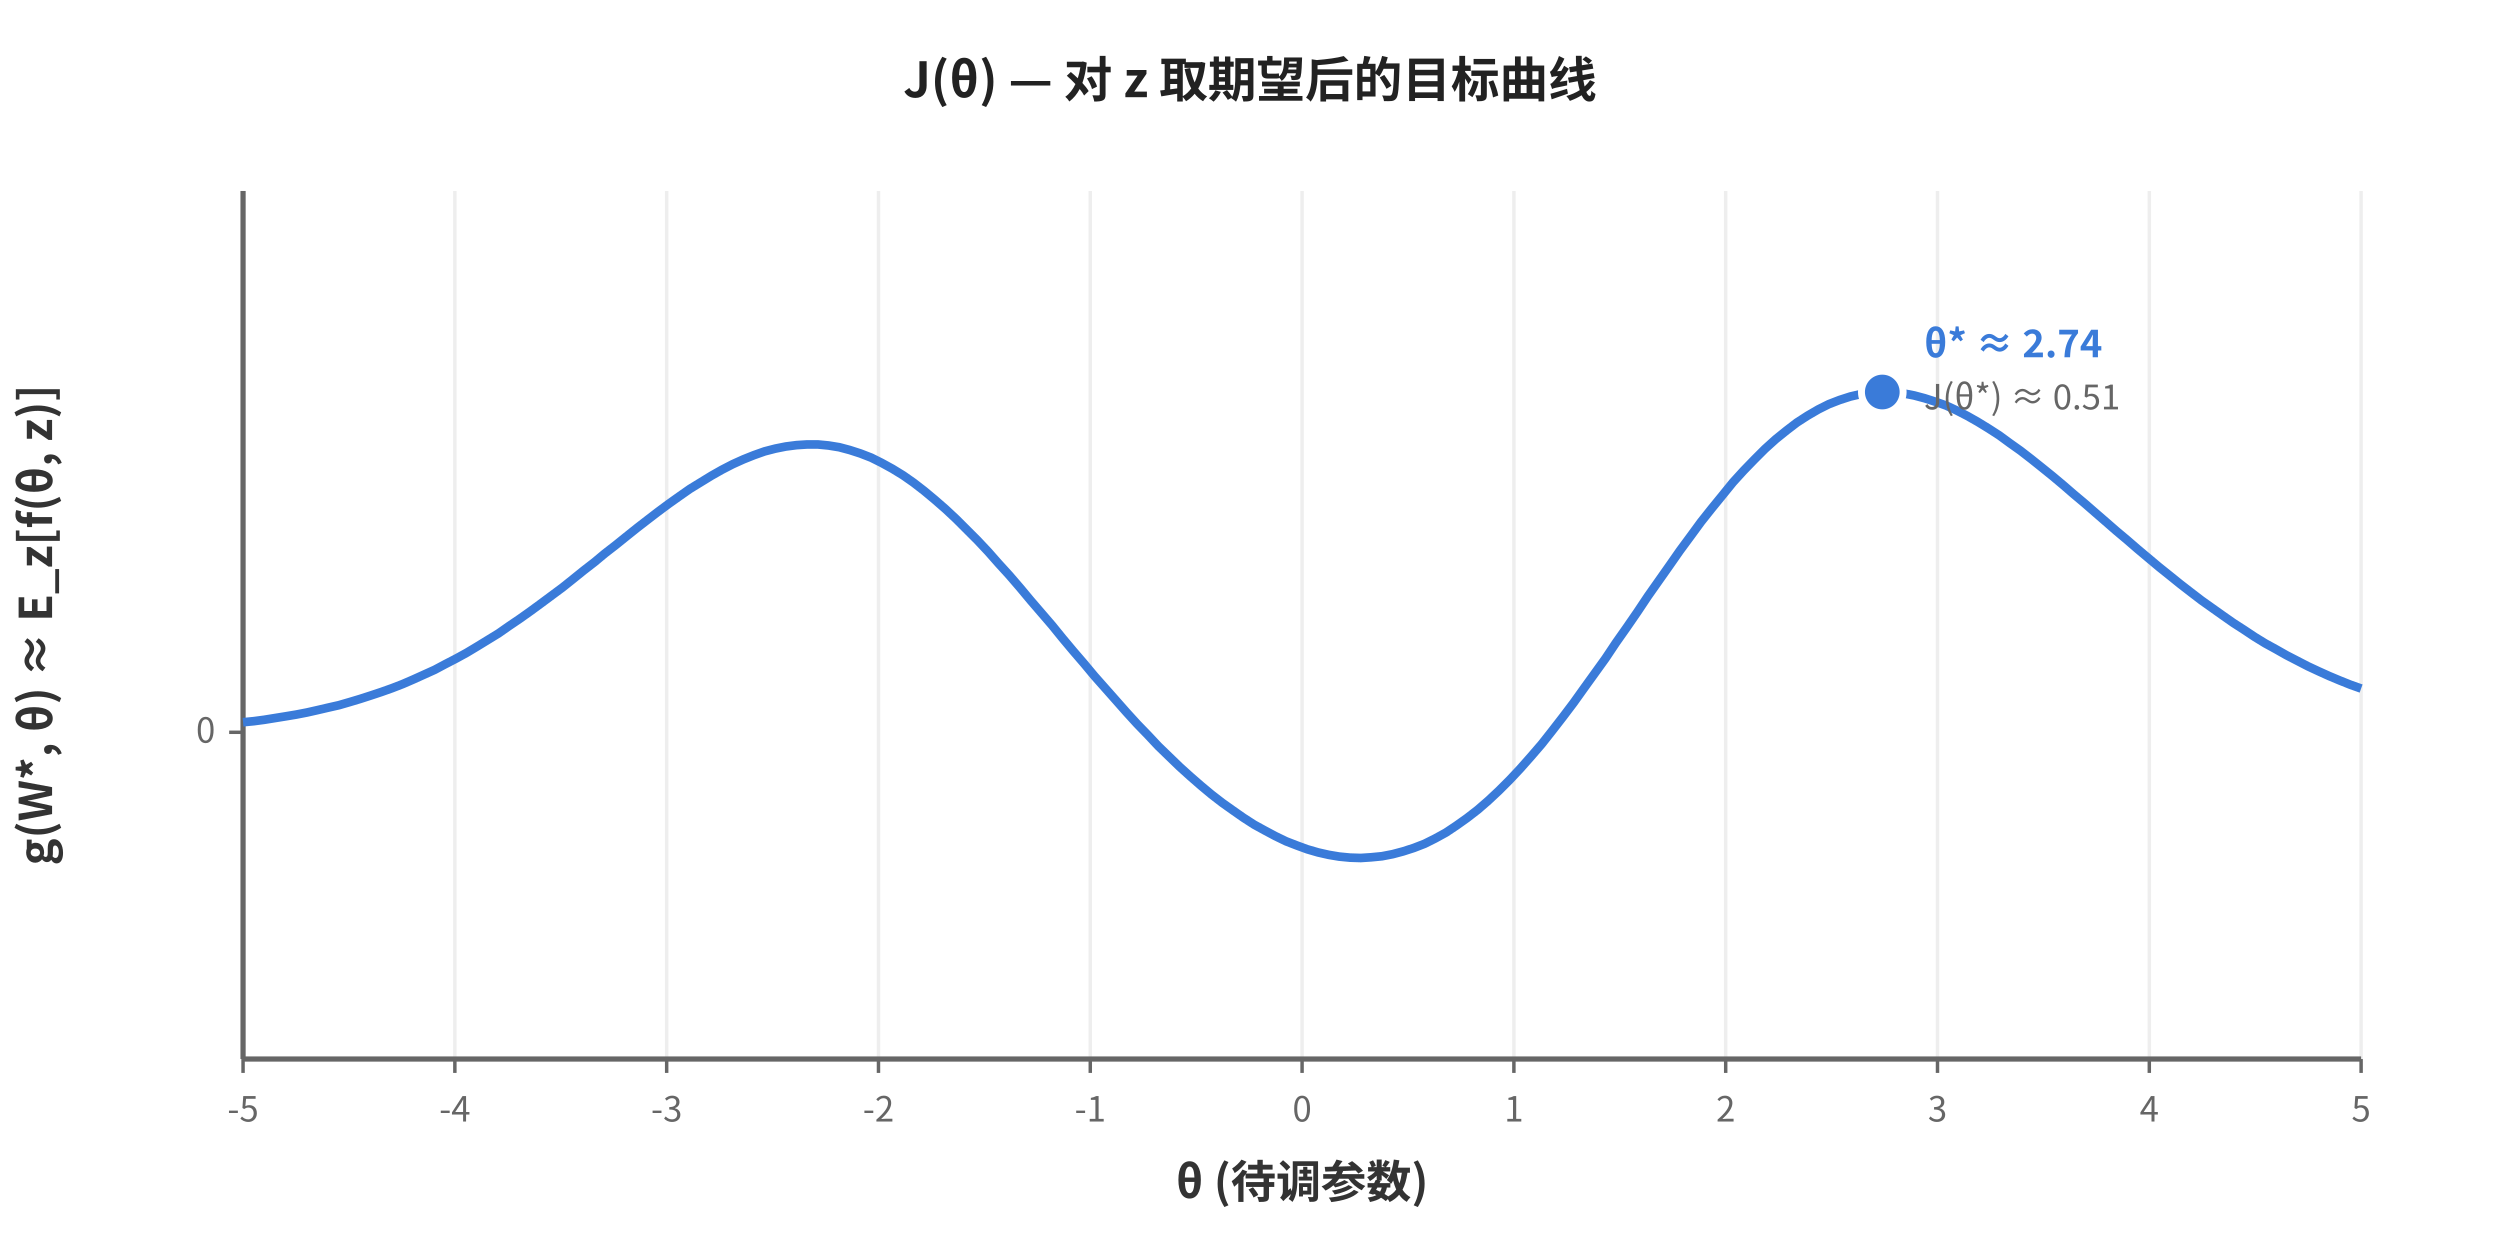
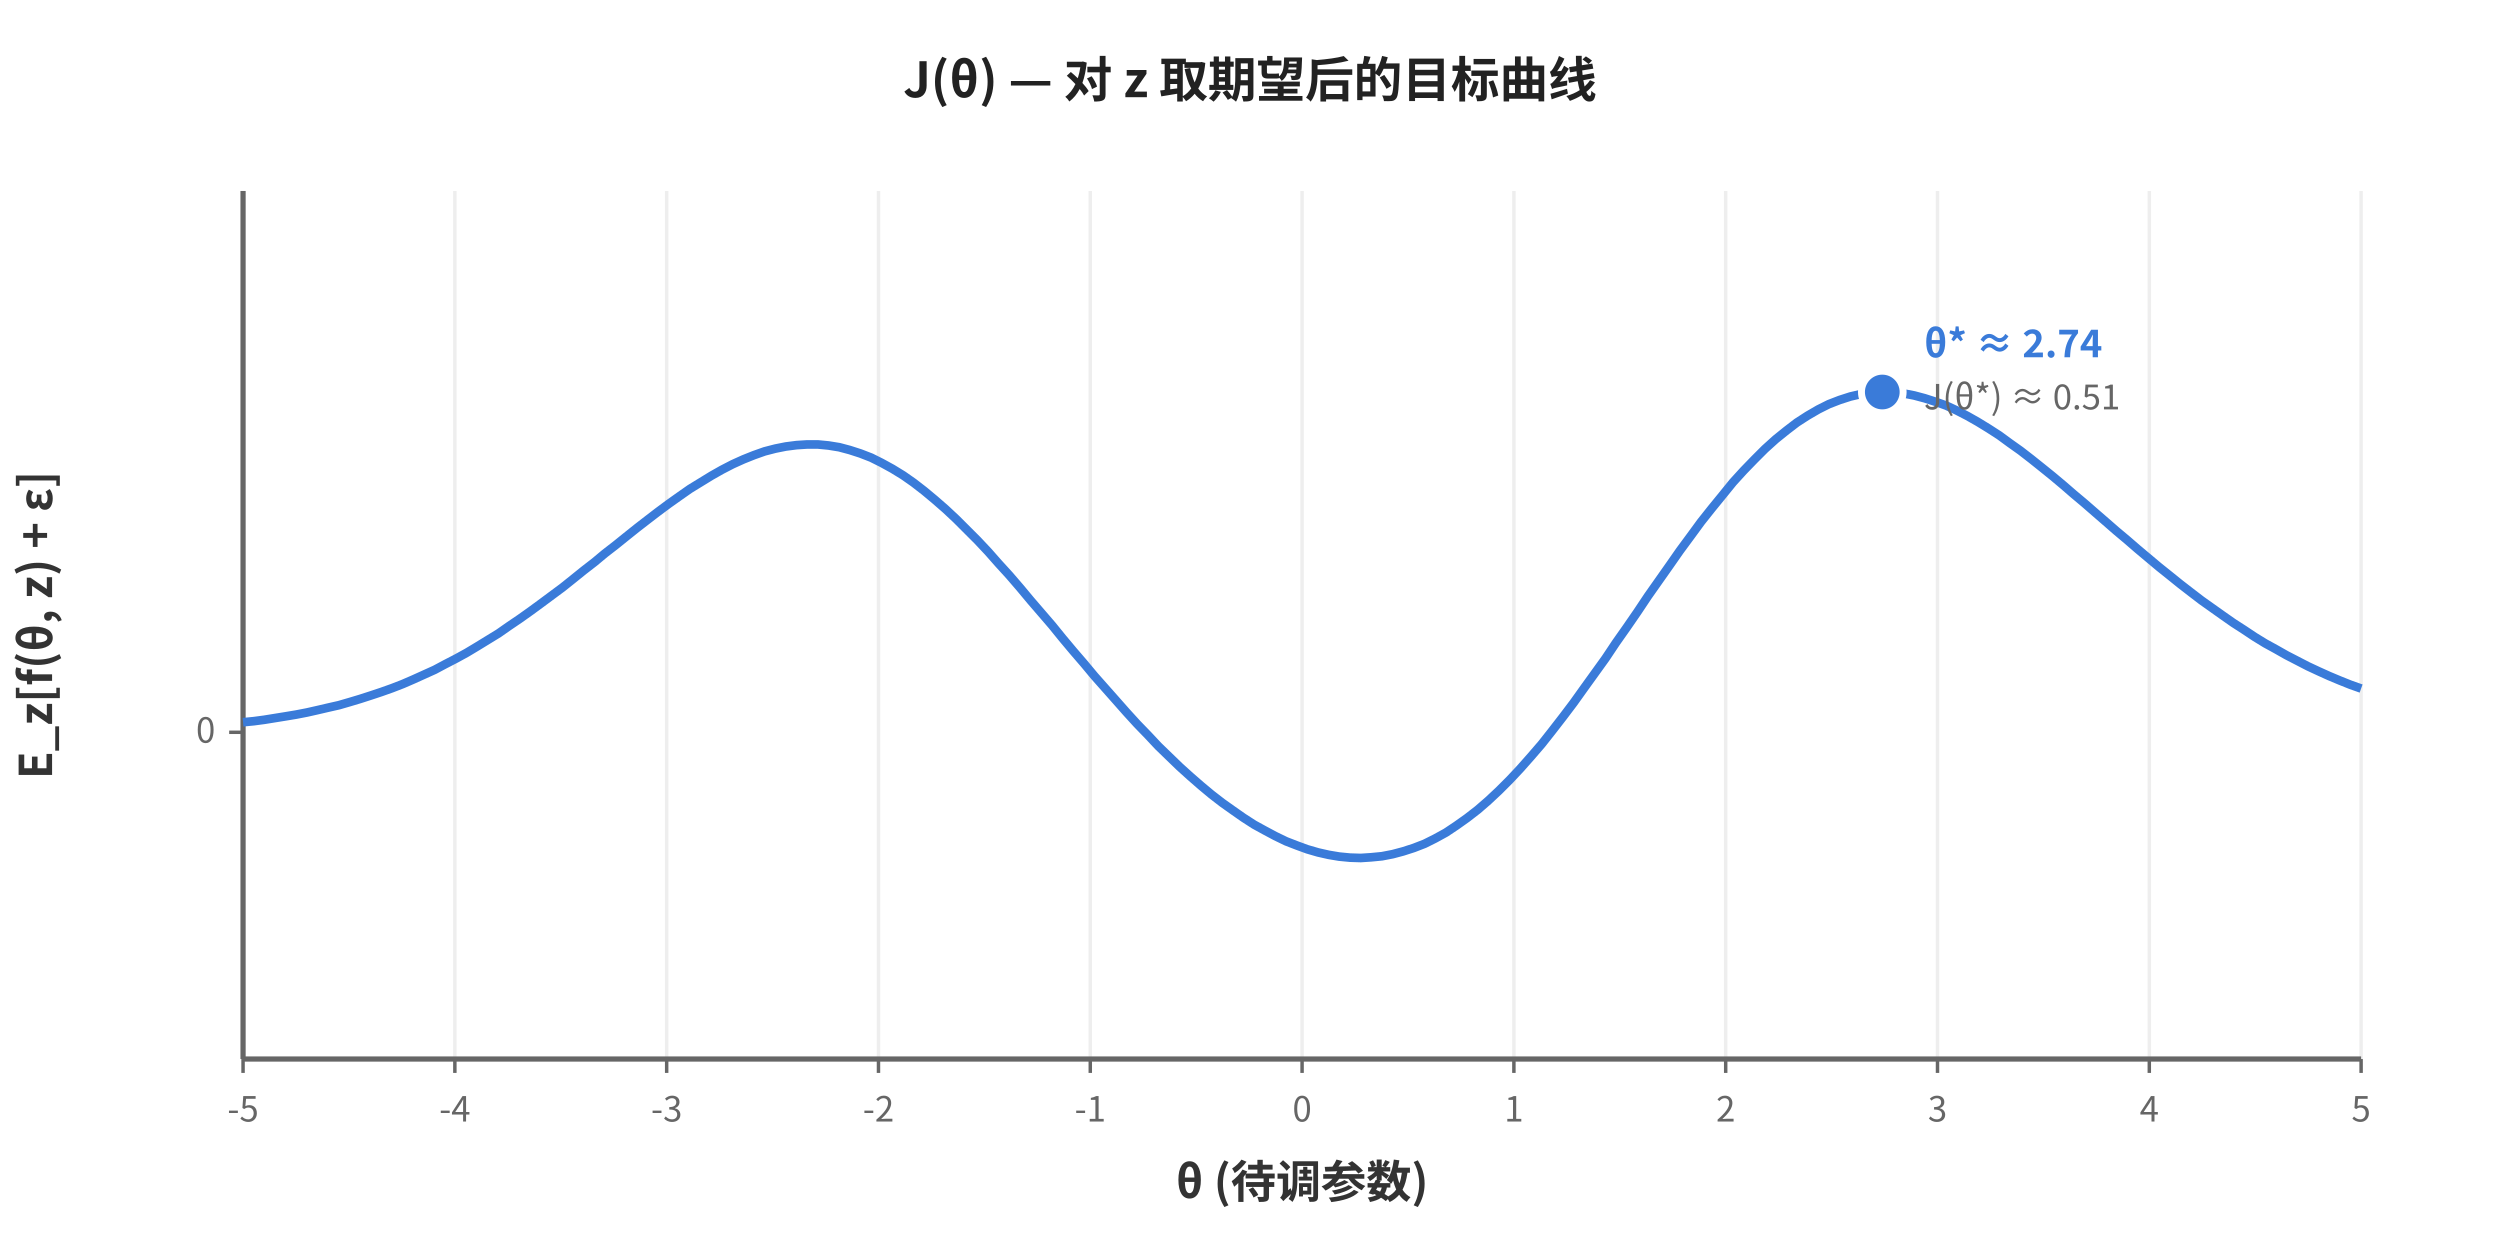
<svg xmlns="http://www.w3.org/2000/svg" viewBox="0 0 720 360" font-family="'Noto Sans CJK JP','PingFang SC','Microsoft YaHei',sans-serif">
  <defs>
    <marker id="arrow-red" viewBox="0 0 10 10" refX="9" refY="5" markerWidth="8" markerHeight="8" orient="auto-start-reverse">
      <path d="M0,0 L10,5 L0,10 z" fill="#d9534f" />
    </marker>
    <marker id="arrow-blue" viewBox="0 0 10 10" refX="9" refY="5" markerWidth="7" markerHeight="7" orient="auto-start-reverse">
      <path d="M0,0 L10,5 L0,10 z" fill="#3a7bd9" />
    </marker>
  </defs>
  <rect width="720" height="360" fill="#ffffff" />
  <text x="360.0" y="28" text-anchor="middle" font-size="14" fill="#222" font-weight="bold">J(θ) — 对 z 取期望后的目标曲线</text>
  <line x1="70.0" y1="55" x2="70.0" y2="305" stroke="#eeeeee" stroke-width="1" />
  <line x1="131.0" y1="55" x2="131.0" y2="305" stroke="#eeeeee" stroke-width="1" />
  <line x1="192.0" y1="55" x2="192.0" y2="305" stroke="#eeeeee" stroke-width="1" />
  <line x1="253.0" y1="55" x2="253.0" y2="305" stroke="#eeeeee" stroke-width="1" />
  <line x1="314.0" y1="55" x2="314.0" y2="305" stroke="#eeeeee" stroke-width="1" />
  <line x1="375.0" y1="55" x2="375.0" y2="305" stroke="#eeeeee" stroke-width="1" />
  <line x1="436.0" y1="55" x2="436.0" y2="305" stroke="#eeeeee" stroke-width="1" />
  <line x1="497.0" y1="55" x2="497.0" y2="305" stroke="#eeeeee" stroke-width="1" />
  <line x1="558.0" y1="55" x2="558.0" y2="305" stroke="#eeeeee" stroke-width="1" />
  <line x1="619.0" y1="55" x2="619.0" y2="305" stroke="#eeeeee" stroke-width="1" />
  <line x1="680.0" y1="55" x2="680.0" y2="305" stroke="#eeeeee" stroke-width="1" />
  <line x1="70" y1="305" x2="680" y2="305" stroke="#666" stroke-width="1.5" />
  <line x1="70" y1="55" x2="70" y2="305" stroke="#666" stroke-width="1.5" />
  <line x1="70.0" y1="305" x2="70.0" y2="309" stroke="#666" />
  <text x="70.0" y="323" text-anchor="middle" font-size="10" fill="#666">-5</text>
  <line x1="131.0" y1="305" x2="131.0" y2="309" stroke="#666" />
  <text x="131.0" y="323" text-anchor="middle" font-size="10" fill="#666">-4</text>
  <line x1="192.0" y1="305" x2="192.0" y2="309" stroke="#666" />
  <text x="192.0" y="323" text-anchor="middle" font-size="10" fill="#666">-3</text>
  <line x1="253.0" y1="305" x2="253.0" y2="309" stroke="#666" />
  <text x="253.0" y="323" text-anchor="middle" font-size="10" fill="#666">-2</text>
  <line x1="314.0" y1="305" x2="314.0" y2="309" stroke="#666" />
  <text x="314.0" y="323" text-anchor="middle" font-size="10" fill="#666">-1</text>
  <line x1="375.0" y1="305" x2="375.0" y2="309" stroke="#666" />
  <text x="375.0" y="323" text-anchor="middle" font-size="10" fill="#666">0</text>
  <line x1="436.0" y1="305" x2="436.0" y2="309" stroke="#666" />
  <text x="436.0" y="323" text-anchor="middle" font-size="10" fill="#666">1</text>
  <line x1="497.0" y1="305" x2="497.0" y2="309" stroke="#666" />
  <text x="497.0" y="323" text-anchor="middle" font-size="10" fill="#666">2</text>
  <line x1="558.0" y1="305" x2="558.0" y2="309" stroke="#666" />
  <text x="558.0" y="323" text-anchor="middle" font-size="10" fill="#666">3</text>
  <line x1="619.0" y1="305" x2="619.0" y2="309" stroke="#666" />
  <text x="619.0" y="323" text-anchor="middle" font-size="10" fill="#666">4</text>
  <line x1="680.0" y1="305" x2="680.0" y2="309" stroke="#666" />
  <text x="680.0" y="323" text-anchor="middle" font-size="10" fill="#666">5</text>
  <line x1="66" y1="210.9" x2="70" y2="210.9" stroke="#666" />
  <text x="62" y="213.9" text-anchor="end" font-size="10" fill="#666">0</text>
  <text x="375.0" y="345" text-anchor="middle" font-size="13" fill="#333" font-weight="bold">θ (待调参数)</text>
-   <text x="15" y="180.0" text-anchor="middle" font-size="13" fill="#333" font-weight="bold" transform="rotate(-90,15,180.0)">g(W*, θ) ≈ E_z[f(θ, z)]</text>
+   <text x="15" y="180.0" text-anchor="middle" font-size="13" fill="#333" font-weight="bold" transform="rotate(-90,15,180.0)">E_z[f(θ, z) + ε]</text>
  <path d="M 70.0,208.0 L 73.1,207.7 L 76.1,207.3 L 79.2,206.8 L 82.3,206.3 L 85.3,205.8 L 88.4,205.2 L 91.5,204.5 L 94.5,203.8 L 97.6,203.1 L 100.7,202.2 L 103.7,201.3 L 106.8,200.3 L 109.8,199.3 L 112.9,198.2 L 116.0,197.0 L 119.0,195.7 L 122.1,194.3 L 125.2,192.9 L 128.2,191.3 L 131.3,189.7 L 134.4,188.0 L 137.4,186.2 L 140.5,184.3 L 143.6,182.4 L 146.6,180.3 L 149.7,178.2 L 152.8,176.0 L 155.8,173.8 L 158.9,171.5 L 162.0,169.2 L 165.0,166.8 L 168.1,164.3 L 171.2,161.9 L 174.2,159.4 L 177.3,157.0 L 180.4,154.5 L 183.4,152.1 L 186.5,149.7 L 189.5,147.4 L 192.6,145.1 L 195.7,142.9 L 198.7,140.8 L 201.8,138.9 L 204.9,137.0 L 207.9,135.3 L 211.0,133.7 L 214.1,132.3 L 217.1,131.1 L 220.2,130.0 L 223.3,129.2 L 226.3,128.6 L 229.4,128.2 L 232.5,128.0 L 235.5,128.0 L 238.6,128.3 L 241.7,128.8 L 244.7,129.6 L 247.8,130.6 L 250.9,131.8 L 253.9,133.3 L 257.0,135.0 L 260.1,136.9 L 263.1,139.0 L 266.2,141.4 L 269.2,143.9 L 272.3,146.6 L 275.4,149.5 L 278.4,152.5 L 281.5,155.6 L 284.6,158.9 L 287.6,162.3 L 290.7,165.7 L 293.8,169.3 L 296.8,172.9 L 299.9,176.5 L 303.0,180.1 L 306.0,183.8 L 309.1,187.5 L 312.2,191.1 L 315.2,194.7 L 318.3,198.2 L 321.4,201.7 L 324.4,205.1 L 327.5,208.5 L 330.6,211.7 L 333.6,214.9 L 336.7,217.9 L 339.7,220.8 L 342.8,223.6 L 345.9,226.3 L 348.9,228.8 L 352.0,231.2 L 355.1,233.4 L 358.1,235.5 L 361.2,237.5 L 364.3,239.2 L 367.3,240.8 L 370.4,242.3 L 373.5,243.5 L 376.5,244.6 L 379.6,245.5 L 382.7,246.2 L 385.7,246.7 L 388.8,247.0 L 391.9,247.1 L 394.9,246.9 L 398.0,246.6 L 401.1,246.0 L 404.1,245.2 L 407.2,244.2 L 410.3,243.0 L 413.3,241.5 L 416.4,239.8 L 419.4,237.8 L 422.5,235.6 L 425.6,233.2 L 428.6,230.6 L 431.7,227.7 L 434.8,224.6 L 437.8,221.4 L 440.9,217.9 L 444.0,214.3 L 447.0,210.5 L 450.1,206.5 L 453.2,202.4 L 456.2,198.2 L 459.3,193.9 L 462.4,189.6 L 465.4,185.1 L 468.5,180.7 L 471.6,176.2 L 474.6,171.7 L 477.7,167.3 L 480.8,162.9 L 483.8,158.6 L 486.9,154.4 L 489.9,150.3 L 493.0,146.4 L 496.1,142.6 L 499.1,138.9 L 502.2,135.5 L 505.3,132.3 L 508.3,129.3 L 511.4,126.5 L 514.5,124.0 L 517.5,121.7 L 520.6,119.7 L 523.7,117.9 L 526.7,116.4 L 529.8,115.2 L 532.9,114.2 L 535.9,113.5 L 539.0,113.1 L 542.1,112.9 L 545.1,113.0 L 548.2,113.3 L 551.3,113.9 L 554.3,114.7 L 557.4,115.7 L 560.5,116.8 L 563.5,118.2 L 566.6,119.8 L 569.6,121.5 L 572.7,123.4 L 575.8,125.4 L 578.8,127.6 L 581.9,129.8 L 585.0,132.2 L 588.0,134.6 L 591.1,137.1 L 594.2,139.7 L 597.2,142.3 L 600.3,144.9 L 603.4,147.6 L 606.4,150.2 L 609.5,152.9 L 612.6,155.5 L 615.6,158.1 L 618.7,160.7 L 621.8,163.3 L 624.8,165.7 L 627.9,168.2 L 631.0,170.6 L 634.0,172.9 L 637.1,175.1 L 640.2,177.3 L 643.2,179.4 L 646.3,181.4 L 649.3,183.4 L 652.4,185.3 L 655.5,187.0 L 658.5,188.7 L 661.6,190.3 L 664.7,191.9 L 667.7,193.3 L 670.8,194.7 L 673.9,196.0 L 676.9,197.2 L 680.0,198.3" fill="none" stroke="#3a7bd9" stroke-width="2.5" stroke-linejoin="round" />
  <circle cx="542.1" cy="112.9" r="6" fill="#3a7bd9" stroke="white" stroke-width="2" />
  <text x="554.1" y="102.9" font-size="11" fill="#3a7bd9" font-weight="bold">θ* ≈ 2.74</text>
  <text x="554.1" y="117.9" font-size="10" fill="#666">J(θ*) ≈ 0.51</text>
</svg>
